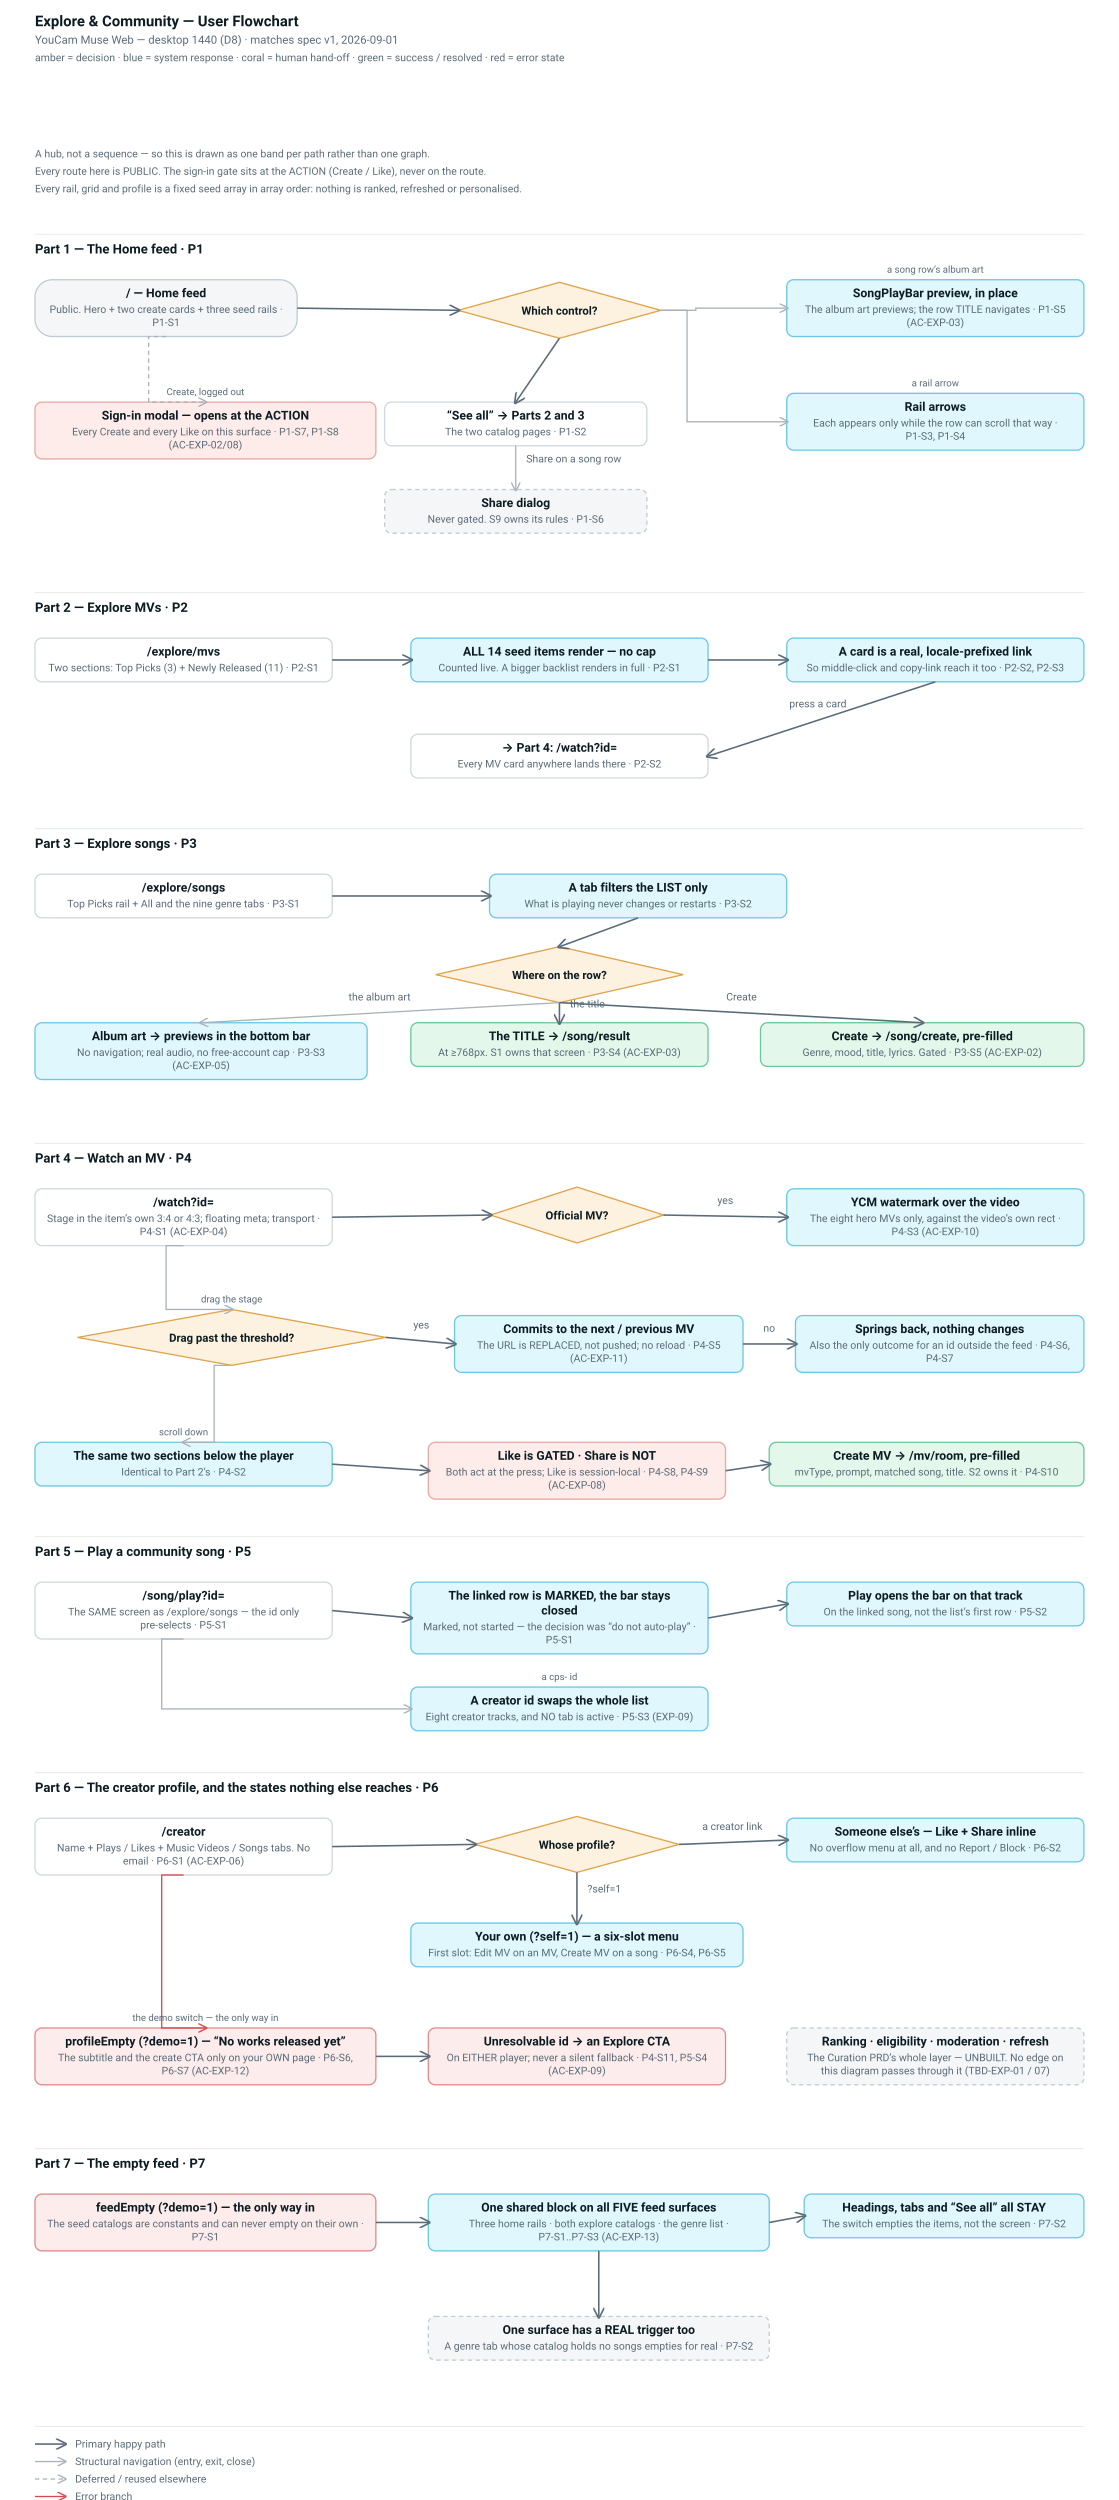
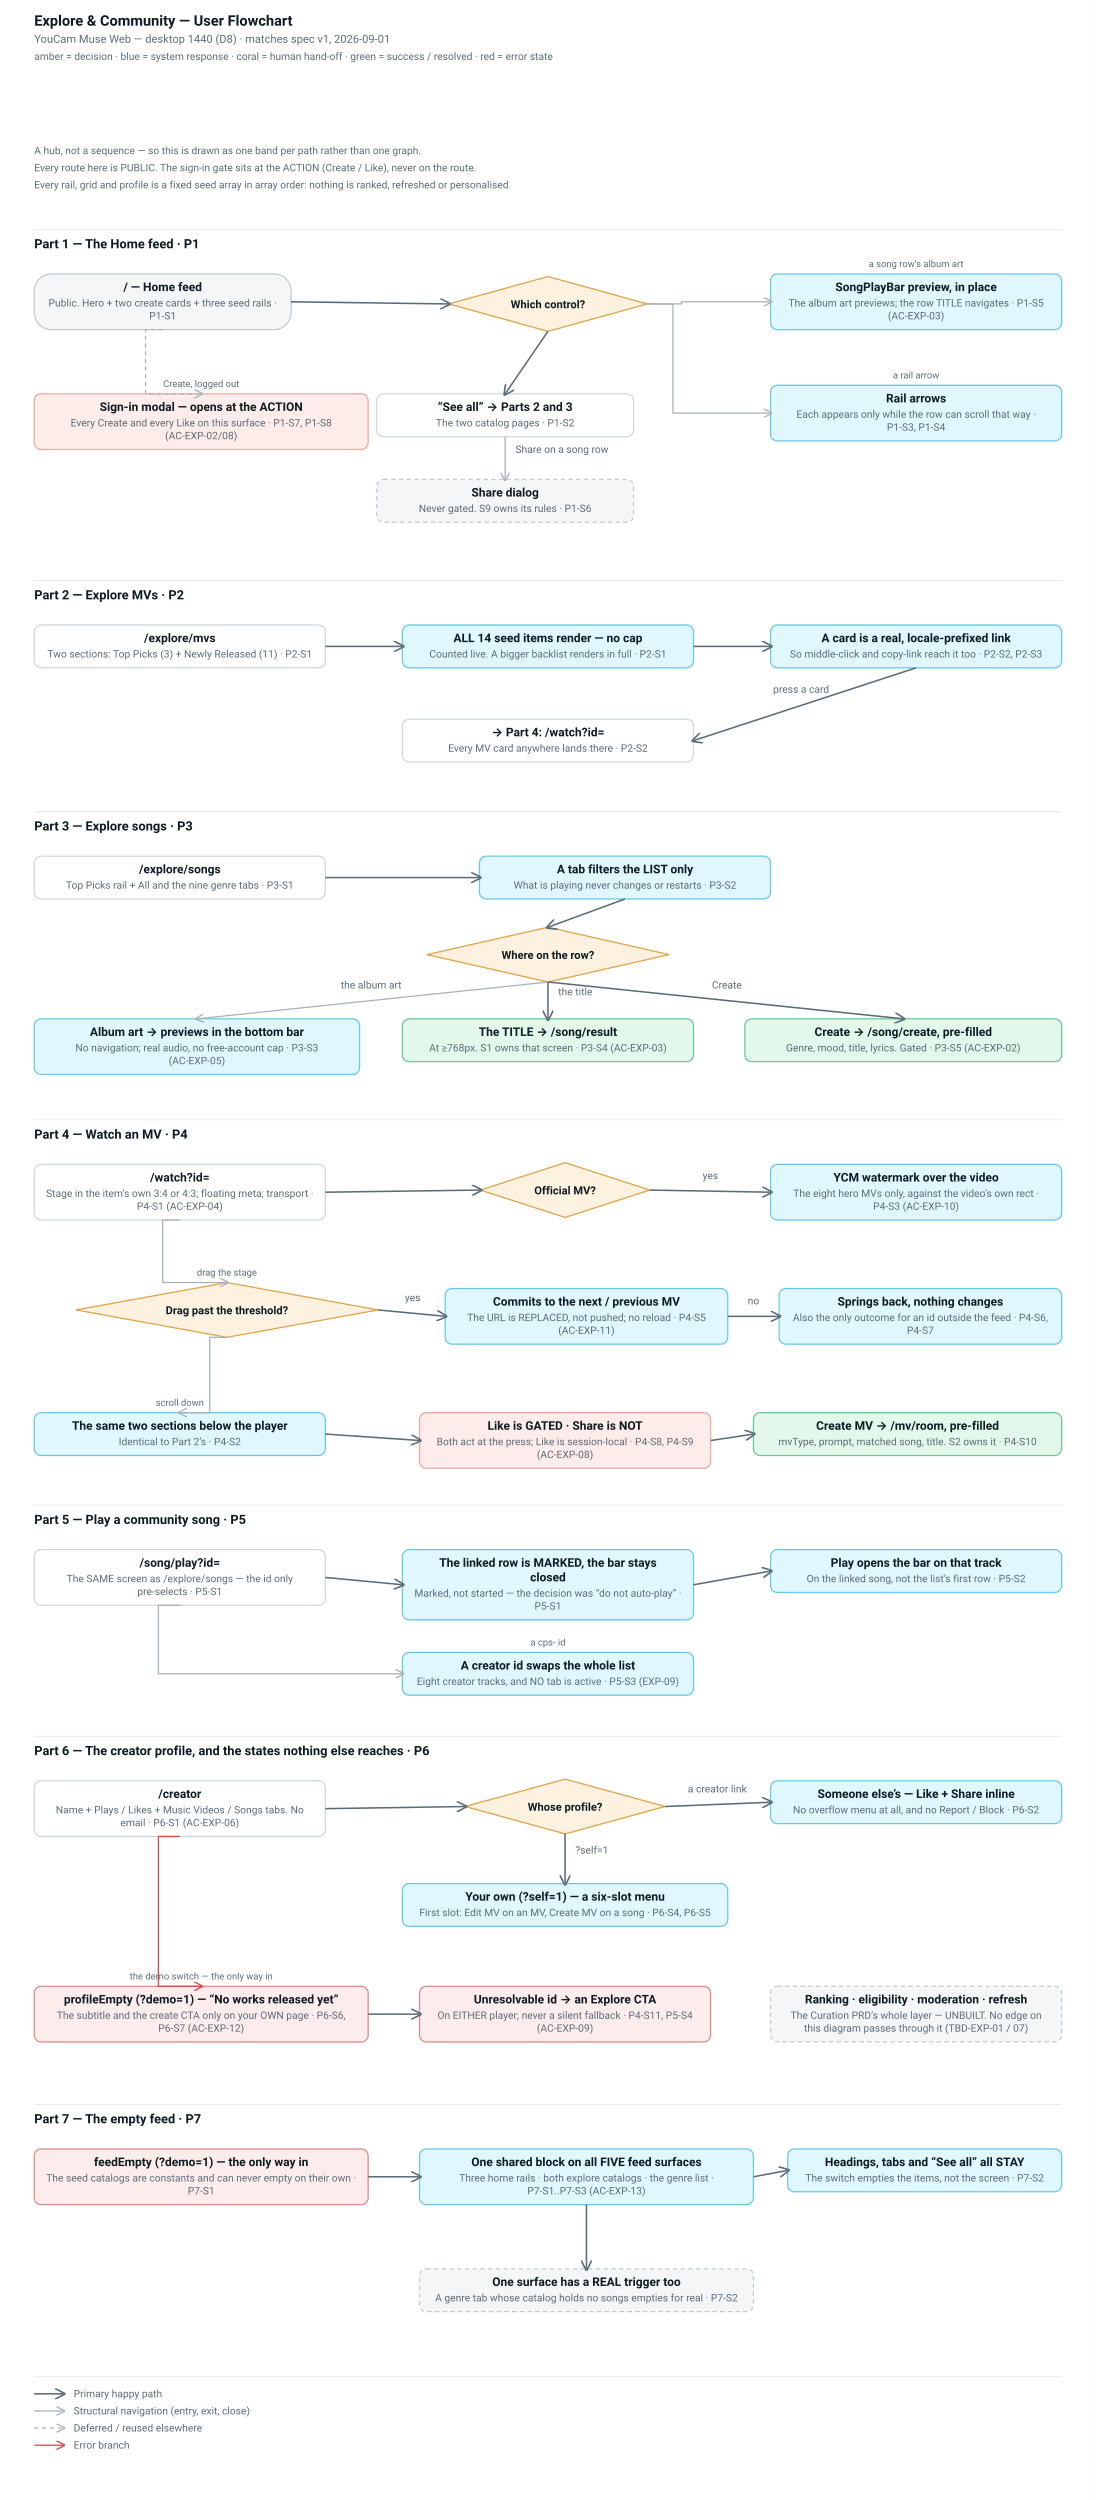
- <svg xmlns="http://www.w3.org/2000/svg" width="1280" height="2860" viewBox="0 0 1280 2860" font-family="-apple-system,BlinkMacSystemFont,'Segoe UI',Roboto,sans-serif" role="img">
+ <svg xmlns="http://www.w3.org/2000/svg" width="1280" height="2920" viewBox="0 0 1280 2920" font-family="-apple-system,BlinkMacSystemFont,'Segoe UI',Roboto,sans-serif" role="img">
  <defs>
    <marker id="fc-primary" viewBox="0 0 10 10" refX="8" refY="5" markerWidth="7" markerHeight="7" orient="auto-start-reverse">
      <path d="M0 0 L10 5 L0 10" fill="none" stroke="#5a6b78" stroke-width="1.5" />
    </marker>
    <marker id="fc-error" viewBox="0 0 10 10" refX="8" refY="5" markerWidth="7" markerHeight="7" orient="auto-start-reverse">
      <path d="M0 0 L10 5 L0 10" fill="none" stroke="#d6484a" stroke-width="1.5" />
    </marker>
    <marker id="fc-structural" viewBox="0 0 10 10" refX="8" refY="5" markerWidth="7" markerHeight="7" orient="auto-start-reverse">
      <path d="M0 0 L10 5 L0 10" fill="none" stroke="#a8b2ba" stroke-width="1.5" />
    </marker>
    <marker id="fc-deferred" viewBox="0 0 10 10" refX="8" refY="5" markerWidth="7" markerHeight="7" orient="auto-start-reverse">
      <path d="M0 0 L10 5 L0 10" fill="none" stroke="#a8b2ba" stroke-width="1.5" />
    </marker>
    <marker id="fc-retry" viewBox="0 0 10 10" refX="8" refY="5" markerWidth="7" markerHeight="7" orient="auto-start-reverse">
      <path d="M0 0 L10 5 L0 10" fill="none" stroke="#6cc7e6" stroke-width="1.5" />
    </marker>
  </defs>
-   <rect width="1280" height="2860" fill="#ffffff" />
+   <rect width="1280" height="2920" fill="#ffffff" />
  <text x="40" y="30" font-size="17" font-weight="700" fill="#0c1c22">Explore &amp; Community — User Flowchart</text>
  <text x="40" y="50" font-size="13" fill="#5a6b78">YouCam Muse Web — desktop 1440 (D8) · matches spec v1, 2026-09-01</text>
  <text x="40" y="70" font-size="12" fill="#5a6b78">amber = decision · blue = system response · coral = human hand-off · green = success / resolved · red = error state</text>
  <g transform="translate(0,80)">
    <text x="40" y="100" font-size="12" fill="#5a6b78">A hub, not a sequence — so this is drawn as one band per path rather than one graph.</text>
    <text x="40" y="120" font-size="12" fill="#5a6b78">Every route here is PUBLIC. The sign-in gate sits at the ACTION (Create / Like), never on the route.</text>
    <text x="40" y="140" font-size="12" fill="#5a6b78">Every rail, grid and profile is a fixed seed array in array order: nothing is ranked, refreshed or personalised.</text>
    <line x1="40" y1="188" x2="1240" y2="188" stroke="#e5e9ed" stroke-width="1" />
    <text x="40" y="210" font-size="15" font-weight="700" fill="#0c1c22">Part 1 — The Home feed  ·  P1</text>
    <rect x="40" y="240" width="300" height="65" rx="20" fill="#f4f6f8" stroke="#c0ccd3" stroke-width="1.5" />
    <text x="190" y="260" font-size="14" font-weight="700" fill="#0c1c22" text-anchor="middle">/ — Home feed</text>
    <text x="190" y="278" font-size="12" fill="#5a6b78" text-anchor="middle">Public. Hero + two create cards + three seed rails ·</text>
    <text x="190" y="293" font-size="12" fill="#5a6b78" text-anchor="middle">P1-S1</text>
    <polygon points="640,243 755.987,275 640,307 524.013,275" fill="#fdf1df" stroke="#e0a24a" stroke-width="1.5" />
    <text x="640" y="280" font-size="13" font-weight="700" fill="#0c1c22" text-anchor="middle">Which control?</text>
    <line x1="340" y1="272.5" x2="524.013" y2="275" stroke="#5a6b78" stroke-width="1.8" marker-end="url(#fc-primary)" />
    <rect x="900" y="240" width="340" height="65" rx="8" fill="#e0f7fd" stroke="#6cc7e6" stroke-width="1.5" />
    <text x="1070" y="260" font-size="14" font-weight="700" fill="#0c1c22" text-anchor="middle">SongPlayBar preview, in place</text>
    <text x="1070" y="278" font-size="12" fill="#5a6b78" text-anchor="middle">The album art previews; the row TITLE navigates · P1-S5</text>
    <text x="1070" y="293" font-size="12" fill="#5a6b78" text-anchor="middle">(AC-EXP-03)</text>
    <path d="M755.987 275 L795.987 275 L795.987 272.5 L900 272.5" fill="none" stroke="#a8b2ba" stroke-width="1.5" marker-end="url(#fc-structural)" />
    <text x="1070" y="232" font-size="11" fill="#5a6b78" text-anchor="middle">a song row’s album art</text>
    <rect x="440" y="380" width="300" height="50" rx="8" fill="#ffffff" stroke="#cfd8de" stroke-width="1.5" />
    <text x="590" y="400" font-size="14" font-weight="700" fill="#0c1c22" text-anchor="middle">“See all” → Parts 2 and 3</text>
    <text x="590" y="418" font-size="12" fill="#5a6b78" text-anchor="middle">The two catalog pages · P1-S2</text>
    <line x1="640" y1="307" x2="590" y2="380" stroke="#5a6b78" stroke-width="1.8" marker-end="url(#fc-primary)" />
    <rect x="900" y="370" width="340" height="65" rx="8" fill="#e0f7fd" stroke="#6cc7e6" stroke-width="1.5" />
    <text x="1070" y="390" font-size="14" font-weight="700" fill="#0c1c22" text-anchor="middle">Rail arrows</text>
    <text x="1070" y="408" font-size="12" fill="#5a6b78" text-anchor="middle">Each appears only while the row can scroll that way ·</text>
    <text x="1070" y="423" font-size="12" fill="#5a6b78" text-anchor="middle">P1-S3, P1-S4</text>
    <path d="M755.987 275 L785.987 275 L785.987 402.5 L900 402.5" fill="none" stroke="#a8b2ba" stroke-width="1.5" marker-end="url(#fc-structural)" />
    <text x="1070" y="362" font-size="11" fill="#5a6b78" text-anchor="middle">a rail arrow</text>
    <rect x="40" y="380" width="390" height="65" rx="8" fill="#fdece9" stroke="#e8a99f" stroke-width="1.5" />
    <text x="235" y="400" font-size="14" font-weight="700" fill="#0c1c22" text-anchor="middle">Sign-in modal — opens at the ACTION</text>
    <text x="235" y="418" font-size="12" fill="#5a6b78" text-anchor="middle">Every Create and every Like on this surface · P1-S7, P1-S8</text>
    <text x="235" y="433" font-size="12" fill="#5a6b78" text-anchor="middle">(AC-EXP-02/08)</text>
    <path d="M190 305 L170 305 L170 380 L235 380" fill="none" stroke="#a8b2ba" stroke-width="1.5" stroke-dasharray="5 4" marker-end="url(#fc-deferred)" />
    <text x="235" y="372" font-size="11" fill="#5a6b78" text-anchor="middle">Create, logged out</text>
    <rect x="440" y="480" width="300" height="50" rx="8" fill="#f4f6f8" stroke="#c0ccd3" stroke-width="1.5" stroke-dasharray="5 4" />
    <text x="590" y="500" font-size="14" font-weight="700" fill="#0c1c22" text-anchor="middle">Share dialog</text>
    <text x="590" y="518" font-size="12" fill="#5a6b78" text-anchor="middle">Never gated. S9 owns its rules · P1-S6</text>
    <line x1="590" y1="430" x2="590" y2="480" stroke="#a8b2ba" stroke-width="1.5" marker-end="url(#fc-structural)" />
    <text x="602" y="449" font-size="12" fill="#5a6b78" text-anchor="start">Share on a song row</text>
    <line x1="40" y1="598" x2="1240" y2="598" stroke="#e5e9ed" stroke-width="1" />
    <text x="40" y="620" font-size="15" font-weight="700" fill="#0c1c22">Part 2 — Explore MVs  ·  P2</text>
    <rect x="40" y="650" width="340" height="50" rx="8" fill="#ffffff" stroke="#cfd8de" stroke-width="1.5" />
    <text x="210" y="670" font-size="14" font-weight="700" fill="#0c1c22" text-anchor="middle">/explore/mvs</text>
    <text x="210" y="688" font-size="12" fill="#5a6b78" text-anchor="middle">Two sections: Top Picks (3) + Newly Released (11) · P2-S1</text>
    <rect x="470" y="650" width="340" height="50" rx="8" fill="#e0f7fd" stroke="#6cc7e6" stroke-width="1.5" />
    <text x="640" y="670" font-size="14" font-weight="700" fill="#0c1c22" text-anchor="middle">ALL 14 seed items render — no cap</text>
    <text x="640" y="688" font-size="12" fill="#5a6b78" text-anchor="middle">Counted live. A bigger backlist renders in full · P2-S1</text>
    <line x1="380" y1="675" x2="470" y2="675" stroke="#5a6b78" stroke-width="1.8" marker-end="url(#fc-primary)" />
    <rect x="900" y="650" width="340" height="50" rx="8" fill="#e0f7fd" stroke="#6cc7e6" stroke-width="1.5" />
    <text x="1070" y="670" font-size="14" font-weight="700" fill="#0c1c22" text-anchor="middle">A card is a real, locale-prefixed link</text>
    <text x="1070" y="688" font-size="12" fill="#5a6b78" text-anchor="middle">So middle-click and copy-link reach it too · P2-S2, P2-S3</text>
    <line x1="810" y1="675" x2="900" y2="675" stroke="#5a6b78" stroke-width="1.8" marker-end="url(#fc-primary)" />
    <rect x="470" y="760" width="340" height="50" rx="8" fill="#ffffff" stroke="#cfd8de" stroke-width="1.5" />
    <text x="640" y="780" font-size="14" font-weight="700" fill="#0c1c22" text-anchor="middle">→ Part 4: /watch?id=</text>
    <text x="640" y="798" font-size="12" fill="#5a6b78" text-anchor="middle">Every MV card anywhere lands there · P2-S2</text>
    <line x1="1070" y1="700" x2="810" y2="785" stroke="#5a6b78" stroke-width="1.8" marker-end="url(#fc-primary)" />
    <text x="935.65" y="729.193" font-size="12" fill="#5a6b78" text-anchor="middle">press a card</text>
    <line x1="40" y1="868" x2="1240" y2="868" stroke="#e5e9ed" stroke-width="1" />
    <text x="40" y="890" font-size="15" font-weight="700" fill="#0c1c22">Part 3 — Explore songs  ·  P3</text>
    <rect x="40" y="920" width="340" height="50" rx="8" fill="#ffffff" stroke="#cfd8de" stroke-width="1.5" />
    <text x="210" y="940" font-size="14" font-weight="700" fill="#0c1c22" text-anchor="middle">/explore/songs</text>
    <text x="210" y="958" font-size="12" fill="#5a6b78" text-anchor="middle">Top Picks rail + All and the nine genre tabs · P3-S1</text>
    <rect x="560" y="920" width="340" height="50" rx="8" fill="#e0f7fd" stroke="#6cc7e6" stroke-width="1.5" />
    <text x="730" y="940" font-size="14" font-weight="700" fill="#0c1c22" text-anchor="middle">A tab filters the LIST only</text>
    <text x="730" y="958" font-size="12" fill="#5a6b78" text-anchor="middle">What is playing never changes or restarts · P3-S2</text>
    <line x1="380" y1="945" x2="560" y2="945" stroke="#5a6b78" stroke-width="1.8" marker-end="url(#fc-primary)" />
    <polygon points="640,1003 781.512,1035 640,1067 498.488,1035" fill="#fdf1df" stroke="#e0a24a" stroke-width="1.5" />
    <text x="640" y="1040" font-size="13" font-weight="700" fill="#0c1c22" text-anchor="middle">Where on the row?</text>
    <line x1="730" y1="970" x2="640" y2="1003" stroke="#5a6b78" stroke-width="1.8" marker-end="url(#fc-primary)" />
-     <rect x="40" y="1090" width="380" height="65" rx="8" fill="#e0f7fd" stroke="#6cc7e6" stroke-width="1.5" />
-     <text x="230" y="1110" font-size="14" font-weight="700" fill="#0c1c22" text-anchor="middle">Album art → previews in the bottom bar</text>
-     <text x="230" y="1128" font-size="12" fill="#5a6b78" text-anchor="middle">No navigation; real audio, no free-account cap · P3-S3</text>
-     <text x="230" y="1143" font-size="12" fill="#5a6b78" text-anchor="middle">(AC-EXP-05)</text>
-     <line x1="640" y1="1067" x2="230" y2="1090" stroke="#a8b2ba" stroke-width="1.5" marker-end="url(#fc-structural)" />
-     <text x="434.216" y="1064.52" font-size="12" fill="#5a6b78" text-anchor="middle">the album art</text>
-     <rect x="470" y="1090" width="340" height="50" rx="8" fill="#e3f7ea" stroke="#6cc79a" stroke-width="1.5" />
-     <text x="640" y="1110" font-size="14" font-weight="700" fill="#0c1c22" text-anchor="middle">The TITLE → /song/result</text>
-     <text x="640" y="1128" font-size="12" fill="#5a6b78" text-anchor="middle">At ≥768px. S1 owns that screen · P3-S4 (AC-EXP-03)</text>
-     <line x1="640" y1="1067" x2="640" y2="1090" stroke="#5a6b78" stroke-width="1.8" marker-end="url(#fc-primary)" />
-     <text x="652" y="1072.5" font-size="12" fill="#5a6b78" text-anchor="start">the title</text>
-     <rect x="870" y="1090" width="370" height="50" rx="8" fill="#e3f7ea" stroke="#6cc79a" stroke-width="1.5" />
-     <text x="1055" y="1110" font-size="14" font-weight="700" fill="#0c1c22" text-anchor="middle">Create → /song/create, pre-filled</text>
-     <text x="1055" y="1128" font-size="12" fill="#5a6b78" text-anchor="middle">Genre, mood, title, lyrics. Gated · P3-S5 (AC-EXP-02)</text>
-     <line x1="640" y1="1067" x2="1055" y2="1090" stroke="#5a6b78" stroke-width="1.8" marker-end="url(#fc-primary)" />
-     <text x="848.275" y="1064.52" font-size="12" fill="#5a6b78" text-anchor="middle">Create</text>
+     <rect x="40" y="1110" width="380" height="65" rx="8" fill="#e0f7fd" stroke="#6cc7e6" stroke-width="1.5" />
+     <text x="230" y="1130" font-size="14" font-weight="700" fill="#0c1c22" text-anchor="middle">Album art → previews in the bottom bar</text>
+     <text x="230" y="1148" font-size="12" fill="#5a6b78" text-anchor="middle">No navigation; real audio, no free-account cap · P3-S3</text>
+     <text x="230" y="1163" font-size="12" fill="#5a6b78" text-anchor="middle">(AC-EXP-05)</text>
+     <line x1="640" y1="1067" x2="230" y2="1110" stroke="#a8b2ba" stroke-width="1.5" marker-end="url(#fc-structural)" />
+     <text x="433.54" y="1074.58" font-size="12" fill="#5a6b78" text-anchor="middle">the album art</text>
+     <rect x="470" y="1110" width="340" height="50" rx="8" fill="#e3f7ea" stroke="#6cc79a" stroke-width="1.5" />
+     <text x="640" y="1130" font-size="14" font-weight="700" fill="#0c1c22" text-anchor="middle">The TITLE → /song/result</text>
+     <text x="640" y="1148" font-size="12" fill="#5a6b78" text-anchor="middle">At ≥768px. S1 owns that screen · P3-S4 (AC-EXP-03)</text>
+     <line x1="640" y1="1067" x2="640" y2="1110" stroke="#5a6b78" stroke-width="1.8" marker-end="url(#fc-primary)" />
+     <text x="652" y="1082.5" font-size="12" fill="#5a6b78" text-anchor="start">the title</text>
+     <rect x="870" y="1110" width="370" height="50" rx="8" fill="#e3f7ea" stroke="#6cc79a" stroke-width="1.5" />
+     <text x="1055" y="1130" font-size="14" font-weight="700" fill="#0c1c22" text-anchor="middle">Create → /song/create, pre-filled</text>
+     <text x="1055" y="1148" font-size="12" fill="#5a6b78" text-anchor="middle">Genre, mood, title, lyrics. Gated · P3-S5 (AC-EXP-02)</text>
+     <line x1="640" y1="1067" x2="1055" y2="1110" stroke="#5a6b78" stroke-width="1.8" marker-end="url(#fc-primary)" />
+     <text x="848.943" y="1074.57" font-size="12" fill="#5a6b78" text-anchor="middle">Create</text>
    <line x1="40" y1="1228" x2="1240" y2="1228" stroke="#e5e9ed" stroke-width="1" />
    <text x="40" y="1250" font-size="15" font-weight="700" fill="#0c1c22">Part 4 — Watch an MV  ·  P4</text>
    <rect x="40" y="1280" width="340" height="65" rx="8" fill="#ffffff" stroke="#cfd8de" stroke-width="1.5" />
    <text x="210" y="1300" font-size="14" font-weight="700" fill="#0c1c22" text-anchor="middle">/watch?id=</text>
    <text x="210" y="1318" font-size="12" fill="#5a6b78" text-anchor="middle">Stage in the item’s own 3:4 or 4:3; floating meta; transport ·</text>
    <text x="210" y="1333" font-size="12" fill="#5a6b78" text-anchor="middle">P4-S1 (AC-EXP-04)</text>
    <polygon points="660,1278 758.975,1310 660,1342 561.025,1310" fill="#fdf1df" stroke="#e0a24a" stroke-width="1.5" />
    <text x="660" y="1315" font-size="13" font-weight="700" fill="#0c1c22" text-anchor="middle">Official MV?</text>
    <line x1="380" y1="1312.5" x2="561.025" y2="1310" stroke="#5a6b78" stroke-width="1.8" marker-end="url(#fc-primary)" />
    <rect x="900" y="1280" width="340" height="65" rx="8" fill="#e0f7fd" stroke="#6cc7e6" stroke-width="1.5" />
    <text x="1070" y="1300" font-size="14" font-weight="700" fill="#0c1c22" text-anchor="middle">YCM watermark over the video</text>
    <text x="1070" y="1318" font-size="12" fill="#5a6b78" text-anchor="middle">The eight hero MVs only, against the video’s own rect ·</text>
    <text x="1070" y="1333" font-size="12" fill="#5a6b78" text-anchor="middle">P4-S3 (AC-EXP-10)</text>
    <line x1="758.975" y1="1310" x2="900" y2="1312.5" stroke="#5a6b78" stroke-width="1.8" marker-end="url(#fc-primary)" />
    <text x="829.736" y="1297.25" font-size="12" fill="#5a6b78" text-anchor="middle">yes</text>
    <polygon points="265,1418 441.315,1450 265,1482 88.686,1450" fill="#fdf1df" stroke="#e0a24a" stroke-width="1.5" />
    <text x="265" y="1455" font-size="13" font-weight="700" fill="#0c1c22" text-anchor="middle">Drag past the threshold?</text>
    <path d="M210 1345 L190 1345 L190 1418 L265 1418" fill="none" stroke="#a8b2ba" stroke-width="1.5" marker-end="url(#fc-structural)" />
    <text x="265" y="1410" font-size="11" fill="#5a6b78" text-anchor="middle">drag the stage</text>
    <rect x="520" y="1425" width="330" height="65" rx="8" fill="#e0f7fd" stroke="#6cc7e6" stroke-width="1.5" />
    <text x="685" y="1445" font-size="14" font-weight="700" fill="#0c1c22" text-anchor="middle">Commits to the next / previous MV</text>
    <text x="685" y="1463" font-size="12" fill="#5a6b78" text-anchor="middle">The URL is REPLACED, not pushed; no reload · P4-S5</text>
    <text x="685" y="1478" font-size="12" fill="#5a6b78" text-anchor="middle">(AC-EXP-11)</text>
    <line x1="441.315" y1="1450" x2="520" y2="1457.5" stroke="#5a6b78" stroke-width="1.8" marker-end="url(#fc-primary)" />
    <text x="481.986" y="1439.81" font-size="12" fill="#5a6b78" text-anchor="middle">yes</text>
    <rect x="910" y="1425" width="330" height="65" rx="8" fill="#e0f7fd" stroke="#6cc7e6" stroke-width="1.5" />
    <text x="1075" y="1445" font-size="14" font-weight="700" fill="#0c1c22" text-anchor="middle">Springs back, nothing changes</text>
    <text x="1075" y="1463" font-size="12" fill="#5a6b78" text-anchor="middle">Also the only outcome for an id outside the feed · P4-S6,</text>
    <text x="1075" y="1478" font-size="12" fill="#5a6b78" text-anchor="middle">P4-S7</text>
    <line x1="850" y1="1457.5" x2="910" y2="1457.5" stroke="#5a6b78" stroke-width="1.8" marker-end="url(#fc-primary)" />
    <text x="880" y="1443.5" font-size="12" fill="#5a6b78" text-anchor="middle">no</text>
    <rect x="40" y="1570" width="340" height="50" rx="8" fill="#e0f7fd" stroke="#6cc7e6" stroke-width="1.5" />
    <text x="210" y="1590" font-size="14" font-weight="700" fill="#0c1c22" text-anchor="middle">The same two sections below the player</text>
    <text x="210" y="1608" font-size="12" fill="#5a6b78" text-anchor="middle">Identical to Part 2’s · P4-S2</text>
    <path d="M265 1482 L245 1482 L245 1570 L210 1570" fill="none" stroke="#a8b2ba" stroke-width="1.5" marker-end="url(#fc-structural)" />
    <text x="210" y="1562" font-size="11" fill="#5a6b78" text-anchor="middle">scroll down</text>
    <rect x="490" y="1570" width="340" height="65" rx="8" fill="#fdece9" stroke="#e8a99f" stroke-width="1.5" />
    <text x="660" y="1590" font-size="14" font-weight="700" fill="#0c1c22" text-anchor="middle">Like is GATED · Share is NOT</text>
    <text x="660" y="1608" font-size="12" fill="#5a6b78" text-anchor="middle">Both act at the press; Like is session-local · P4-S8, P4-S9</text>
    <text x="660" y="1623" font-size="12" fill="#5a6b78" text-anchor="middle">(AC-EXP-08)</text>
    <line x1="380" y1="1595" x2="490" y2="1602.5" stroke="#5a6b78" stroke-width="1.8" marker-end="url(#fc-primary)" />
    <rect x="880" y="1570" width="360" height="50" rx="8" fill="#e3f7ea" stroke="#6cc79a" stroke-width="1.5" />
    <text x="1060" y="1590" font-size="14" font-weight="700" fill="#0c1c22" text-anchor="middle">Create MV → /mv/room, pre-filled</text>
    <text x="1060" y="1608" font-size="12" fill="#5a6b78" text-anchor="middle">mvType, prompt, matched song, title. S2 owns it · P4-S10</text>
    <line x1="830" y1="1602.5" x2="880" y2="1595" stroke="#5a6b78" stroke-width="1.8" marker-end="url(#fc-primary)" />
    <line x1="40" y1="1678" x2="1240" y2="1678" stroke="#e5e9ed" stroke-width="1" />
    <text x="40" y="1700" font-size="15" font-weight="700" fill="#0c1c22">Part 5 — Play a community song  ·  P5</text>
    <rect x="40" y="1730" width="340" height="65" rx="8" fill="#ffffff" stroke="#cfd8de" stroke-width="1.5" />
    <text x="210" y="1750" font-size="14" font-weight="700" fill="#0c1c22" text-anchor="middle">/song/play?id=</text>
    <text x="210" y="1768" font-size="12" fill="#5a6b78" text-anchor="middle">The SAME screen as /explore/songs — the id only</text>
    <text x="210" y="1783" font-size="12" fill="#5a6b78" text-anchor="middle">pre-selects · P5-S1</text>
    <rect x="470" y="1730" width="340" height="82" rx="8" fill="#e0f7fd" stroke="#6cc7e6" stroke-width="1.5" />
    <text x="640" y="1750" font-size="14" font-weight="700" fill="#0c1c22" text-anchor="middle">The linked row is MARKED, the bar stays</text>
    <text x="640" y="1767" font-size="14" font-weight="700" fill="#0c1c22" text-anchor="middle">closed</text>
    <text x="640" y="1785" font-size="12" fill="#5a6b78" text-anchor="middle">Marked, not started — the decision was “do not auto-play” ·</text>
    <text x="640" y="1800" font-size="12" fill="#5a6b78" text-anchor="middle">P5-S1</text>
    <line x1="380" y1="1762.5" x2="470" y2="1771" stroke="#5a6b78" stroke-width="1.8" marker-end="url(#fc-primary)" />
    <rect x="900" y="1730" width="340" height="50" rx="8" fill="#e0f7fd" stroke="#6cc7e6" stroke-width="1.5" />
    <text x="1070" y="1750" font-size="14" font-weight="700" fill="#0c1c22" text-anchor="middle">Play opens the bar on that track</text>
    <text x="1070" y="1768" font-size="12" fill="#5a6b78" text-anchor="middle">On the linked song, not the list’s first row · P5-S2</text>
    <line x1="810" y1="1771" x2="900" y2="1755" stroke="#5a6b78" stroke-width="1.8" marker-end="url(#fc-primary)" />
    <rect x="470" y="1850" width="340" height="50" rx="8" fill="#e0f7fd" stroke="#6cc7e6" stroke-width="1.5" />
    <text x="640" y="1870" font-size="14" font-weight="700" fill="#0c1c22" text-anchor="middle">A creator id swaps the whole list</text>
    <text x="640" y="1888" font-size="12" fill="#5a6b78" text-anchor="middle">Eight creator tracks, and NO tab is active · P5-S3 (EXP-09)</text>
    <path d="M210 1795 L185 1795 L185 1875 L470 1875" fill="none" stroke="#a8b2ba" stroke-width="1.5" marker-end="url(#fc-structural)" />
    <text x="640" y="1842" font-size="11" fill="#5a6b78" text-anchor="middle">a cps- id</text>
    <line x1="40" y1="1948" x2="1240" y2="1948" stroke="#e5e9ed" stroke-width="1" />
    <text x="40" y="1970" font-size="15" font-weight="700" fill="#0c1c22">Part 6 — The creator profile, and the states nothing else reaches  ·  P6</text>
    <rect x="40" y="2000" width="340" height="65" rx="8" fill="#ffffff" stroke="#cfd8de" stroke-width="1.5" />
    <text x="210" y="2020" font-size="14" font-weight="700" fill="#0c1c22" text-anchor="middle">/creator</text>
    <text x="210" y="2038" font-size="12" fill="#5a6b78" text-anchor="middle">Name + Plays / Likes + Music Videos / Songs tabs. No</text>
    <text x="210" y="2053" font-size="12" fill="#5a6b78" text-anchor="middle">email · P6-S1 (AC-EXP-06)</text>
    <polygon points="660,1998 776.766,2030 660,2062 543.234,2030" fill="#fdf1df" stroke="#e0a24a" stroke-width="1.5" />
    <text x="660" y="2035" font-size="13" font-weight="700" fill="#0c1c22" text-anchor="middle">Whose profile?</text>
    <line x1="380" y1="2032.5" x2="543.234" y2="2030" stroke="#5a6b78" stroke-width="1.8" marker-end="url(#fc-primary)" />
    <rect x="900" y="2000" width="340" height="50" rx="8" fill="#e0f7fd" stroke="#6cc7e6" stroke-width="1.5" />
    <text x="1070" y="2020" font-size="14" font-weight="700" fill="#0c1c22" text-anchor="middle">Someone else’s — Like + Share inline</text>
    <text x="1070" y="2038" font-size="12" fill="#5a6b78" text-anchor="middle">No overflow menu at all, and no Report / Block · P6-S2</text>
    <line x1="776.766" y1="2030" x2="900" y2="2025" stroke="#5a6b78" stroke-width="1.8" marker-end="url(#fc-primary)" />
    <text x="837.815" y="2013.51" font-size="12" fill="#5a6b78" text-anchor="middle">a creator link</text>
    <rect x="470" y="2120" width="380" height="50" rx="8" fill="#e0f7fd" stroke="#6cc7e6" stroke-width="1.5" />
    <text x="660" y="2140" font-size="14" font-weight="700" fill="#0c1c22" text-anchor="middle">Your own (?self=1) — a six-slot menu</text>
    <text x="660" y="2158" font-size="12" fill="#5a6b78" text-anchor="middle">First slot: Edit MV on an MV, Create MV on a song · P6-S4, P6-S5</text>
    <line x1="660" y1="2062" x2="660" y2="2120" stroke="#5a6b78" stroke-width="1.8" marker-end="url(#fc-primary)" />
    <text x="672" y="2085" font-size="12" fill="#5a6b78" text-anchor="start">?self=1</text>
    <rect x="40" y="2240" width="390" height="65" rx="8" fill="#fdecec" stroke="#e08a8a" stroke-width="1.5" />
    <text x="235" y="2260" font-size="14" font-weight="700" fill="#0c1c22" text-anchor="middle">profileEmpty (?demo=1) — “No works released yet”</text>
    <text x="235" y="2278" font-size="12" fill="#5a6b78" text-anchor="middle">The subtitle and the create CTA only on your OWN page · P6-S6,</text>
    <text x="235" y="2293" font-size="12" fill="#5a6b78" text-anchor="middle">P6-S7 (AC-EXP-12)</text>
    <path d="M210 2065 L185 2065 L185 2240 L235 2240" fill="none" stroke="#d6484a" stroke-width="1.5" marker-end="url(#fc-error)" />
    <text x="235" y="2232" font-size="11" fill="#5a6b78" text-anchor="middle">the demo switch — the only way in</text>
    <rect x="490" y="2240" width="340" height="65" rx="8" fill="#fdecec" stroke="#e08a8a" stroke-width="1.5" />
    <text x="660" y="2260" font-size="14" font-weight="700" fill="#0c1c22" text-anchor="middle">Unresolvable id → an Explore CTA</text>
    <text x="660" y="2278" font-size="12" fill="#5a6b78" text-anchor="middle">On EITHER player; never a silent fallback · P4-S11, P5-S4</text>
    <text x="660" y="2293" font-size="12" fill="#5a6b78" text-anchor="middle">(AC-EXP-09)</text>
    <line x1="430" y1="2272.5" x2="490" y2="2272.5" stroke="#5a6b78" stroke-width="1.8" marker-end="url(#fc-primary)" />
    <rect x="900" y="2240" width="340" height="65" rx="8" fill="#f4f6f8" stroke="#c0ccd3" stroke-width="1.5" stroke-dasharray="5 4" />
    <text x="1070" y="2260" font-size="14" font-weight="700" fill="#0c1c22" text-anchor="middle">Ranking · eligibility · moderation · refresh</text>
    <text x="1070" y="2278" font-size="12" fill="#5a6b78" text-anchor="middle">The Curation PRD’s whole layer — UNBUILT. No edge on</text>
    <text x="1070" y="2293" font-size="12" fill="#5a6b78" text-anchor="middle">this diagram passes through it (TBD-EXP-01 / 07)</text>
    <line x1="40" y1="2378" x2="1240" y2="2378" stroke="#e5e9ed" stroke-width="1" />
    <text x="40" y="2400" font-size="15" font-weight="700" fill="#0c1c22">Part 7 — The empty feed  ·  P7</text>
    <rect x="40" y="2430" width="390" height="65" rx="8" fill="#fdecec" stroke="#e08a8a" stroke-width="1.5" />
    <text x="235" y="2450" font-size="14" font-weight="700" fill="#0c1c22" text-anchor="middle">feedEmpty (?demo=1) — the only way in</text>
    <text x="235" y="2468" font-size="12" fill="#5a6b78" text-anchor="middle">The seed catalogs are constants and can never empty on their own ·</text>
    <text x="235" y="2483" font-size="12" fill="#5a6b78" text-anchor="middle">P7-S1</text>
    <rect x="490" y="2430" width="390" height="65" rx="8" fill="#e0f7fd" stroke="#6cc7e6" stroke-width="1.5" />
    <text x="685" y="2450" font-size="14" font-weight="700" fill="#0c1c22" text-anchor="middle">One shared block on all FIVE feed surfaces</text>
    <text x="685" y="2468" font-size="12" fill="#5a6b78" text-anchor="middle">Three home rails · both explore catalogs · the genre list ·</text>
    <text x="685" y="2483" font-size="12" fill="#5a6b78" text-anchor="middle">P7-S1..P7-S3 (AC-EXP-13)</text>
    <line x1="430" y1="2462.5" x2="490" y2="2462.5" stroke="#5a6b78" stroke-width="1.8" marker-end="url(#fc-primary)" />
    <rect x="920" y="2430" width="320" height="50" rx="8" fill="#e0f7fd" stroke="#6cc7e6" stroke-width="1.5" />
    <text x="1080" y="2450" font-size="14" font-weight="700" fill="#0c1c22" text-anchor="middle">Headings, tabs and “See all” all STAY</text>
    <text x="1080" y="2468" font-size="12" fill="#5a6b78" text-anchor="middle">The switch empties the items, not the screen · P7-S2</text>
    <line x1="880" y1="2462.5" x2="920" y2="2455" stroke="#5a6b78" stroke-width="1.8" marker-end="url(#fc-primary)" />
    <rect x="490" y="2570" width="390" height="50" rx="8" fill="#f4f6f8" stroke="#c0ccd3" stroke-width="1.5" stroke-dasharray="5 4" />
    <text x="685" y="2590" font-size="14" font-weight="700" fill="#0c1c22" text-anchor="middle">One surface has a REAL trigger too</text>
    <text x="685" y="2608" font-size="12" fill="#5a6b78" text-anchor="middle">A genre tab whose catalog holds no songs empties for real · P7-S2</text>
    <line x1="685" y1="2495" x2="685" y2="2570" stroke="#5a6b78" stroke-width="1.8" marker-end="url(#fc-primary)" />
    <line x1="40" y1="2696" x2="1240" y2="2696" stroke="#e5e9ed" stroke-width="1" />
    <line x1="40" y1="2716" x2="74" y2="2716" stroke="#5a6b78" stroke-width="1.8" marker-end="url(#fc-primary)" />
    <text x="86" y="2720" font-size="12" fill="#5a6b78">Primary happy path</text>
    <line x1="40" y1="2736" x2="74" y2="2736" stroke="#a8b2ba" stroke-width="1.5" marker-end="url(#fc-structural)" />
    <text x="86" y="2740" font-size="12" fill="#5a6b78">Structural navigation (entry, exit, close)</text>
    <line x1="40" y1="2756" x2="74" y2="2756" stroke="#a8b2ba" stroke-width="1.5" stroke-dasharray="5 4" marker-end="url(#fc-deferred)" />
    <text x="86" y="2760" font-size="12" fill="#5a6b78">Deferred / reused elsewhere</text>
    <line x1="40" y1="2776" x2="74" y2="2776" stroke="#d6484a" stroke-width="1.5" marker-end="url(#fc-error)" />
    <text x="86" y="2780" font-size="12" fill="#5a6b78">Error branch</text>
  </g>
</svg>
